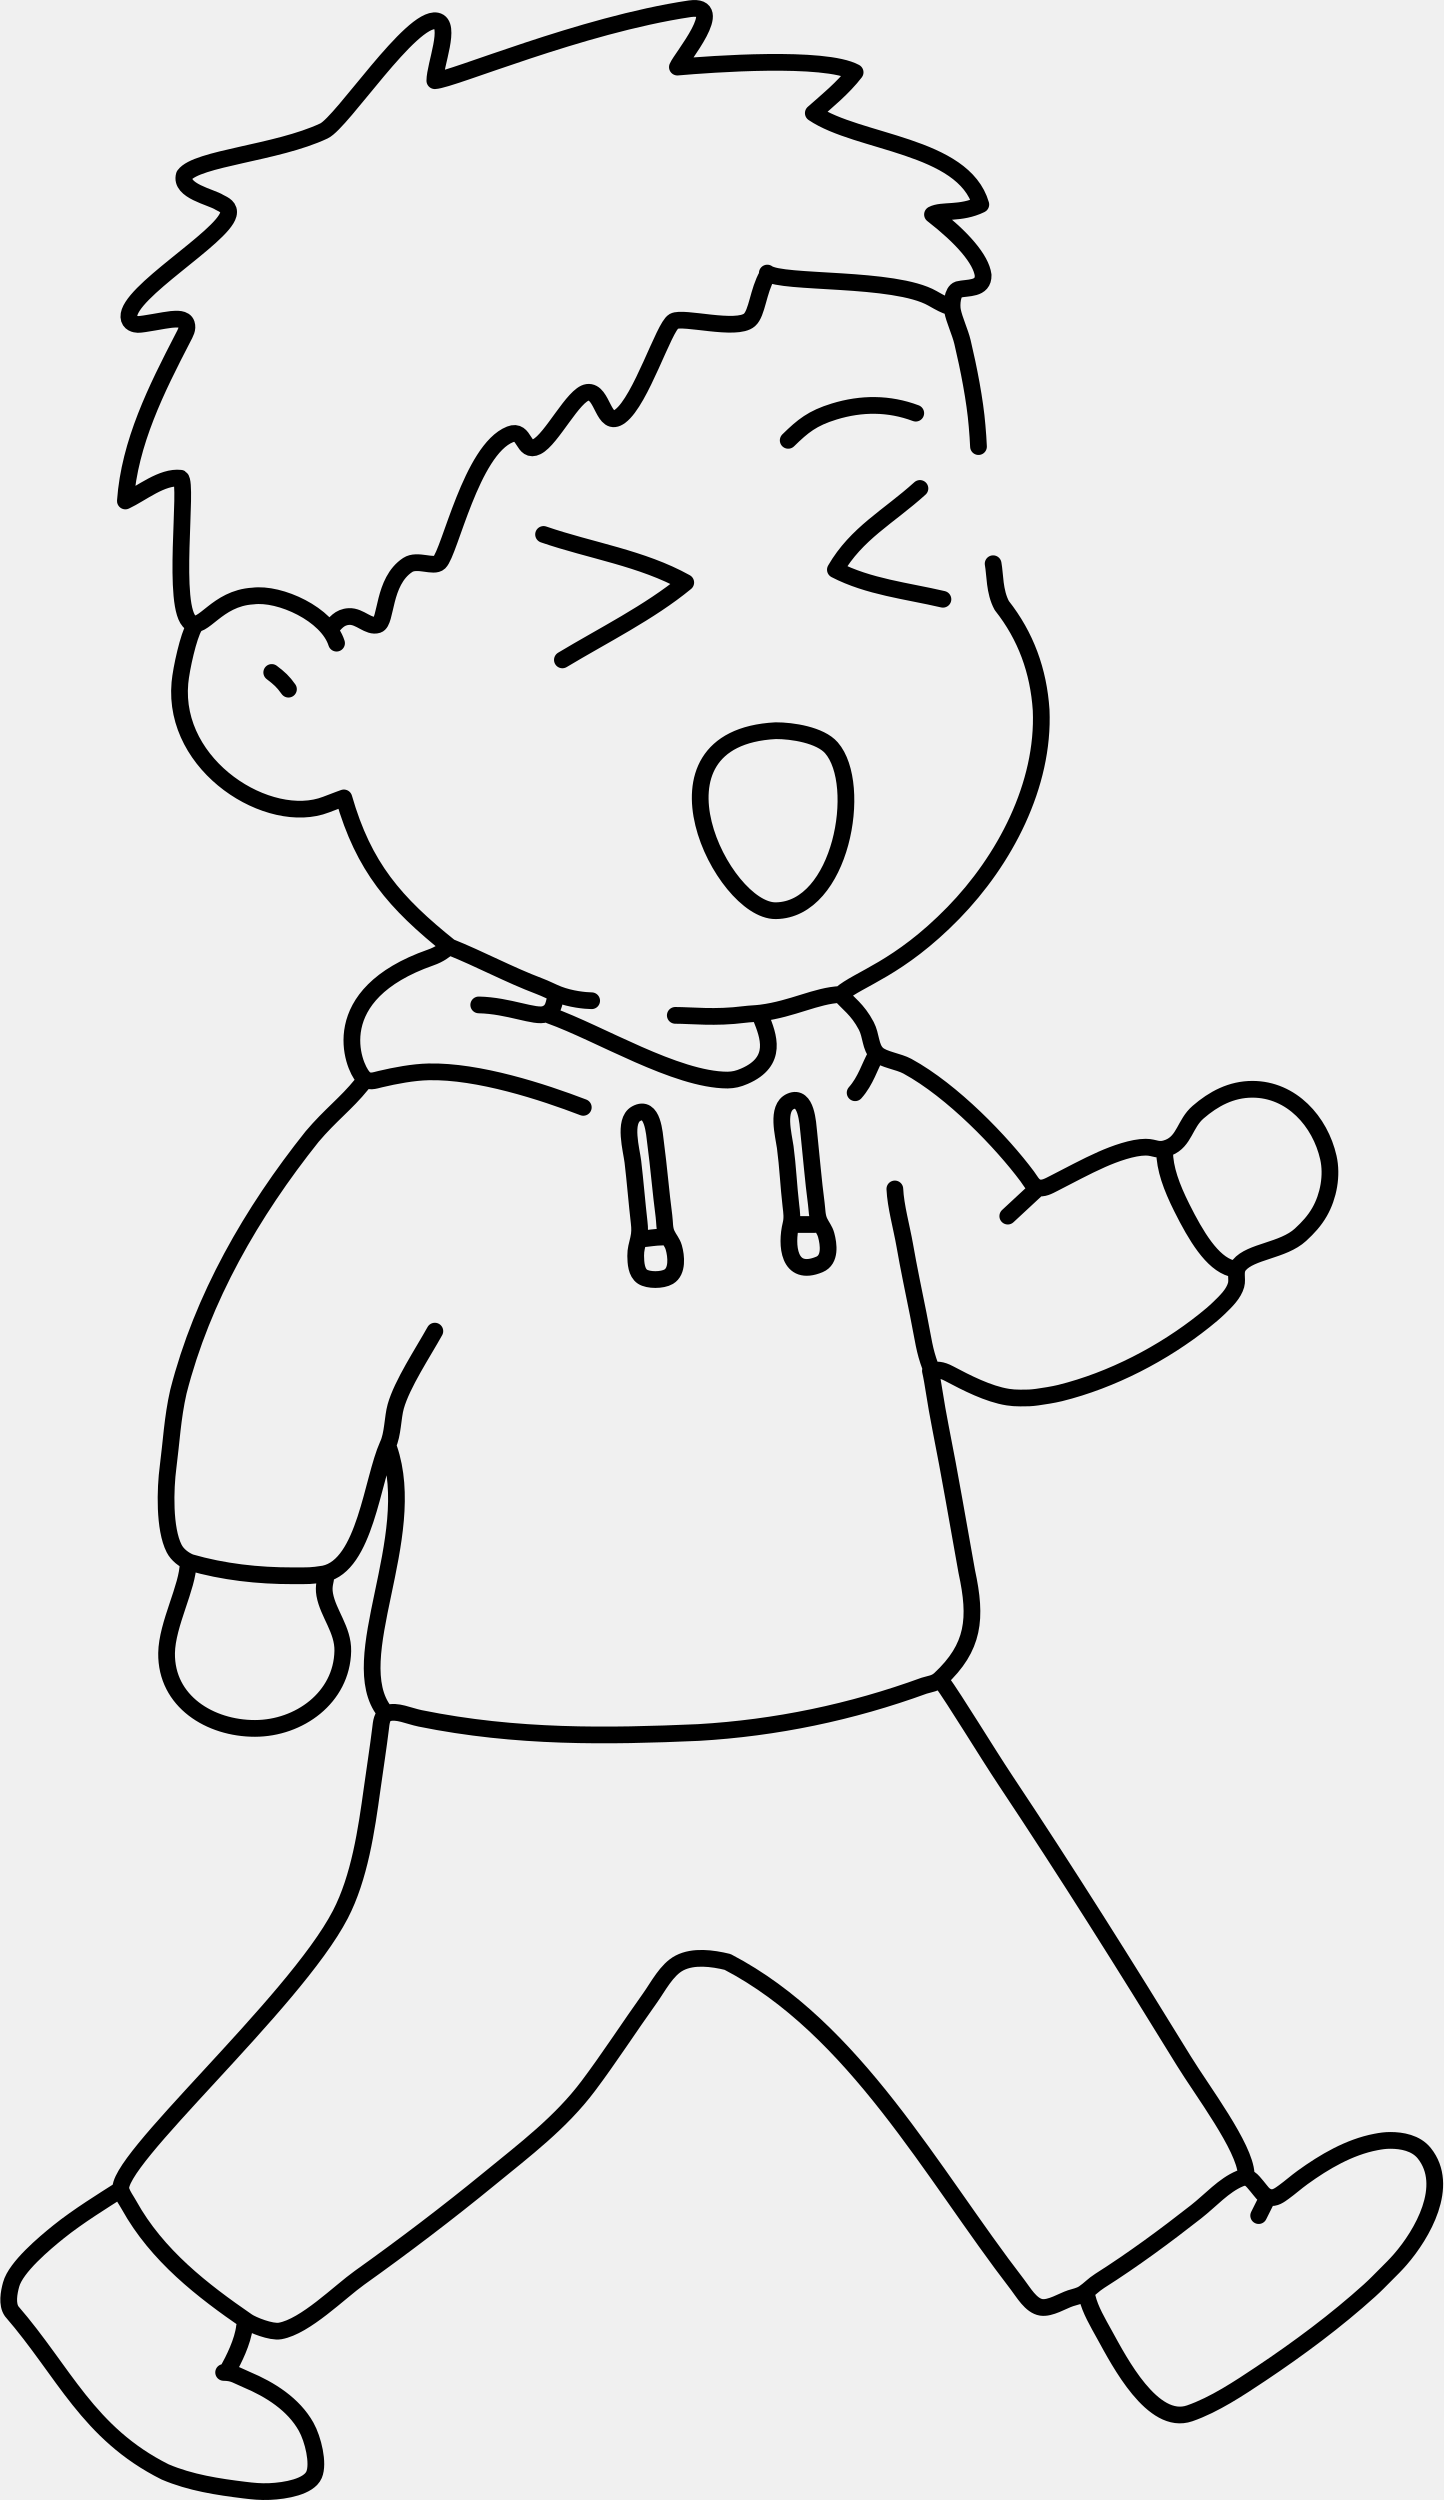
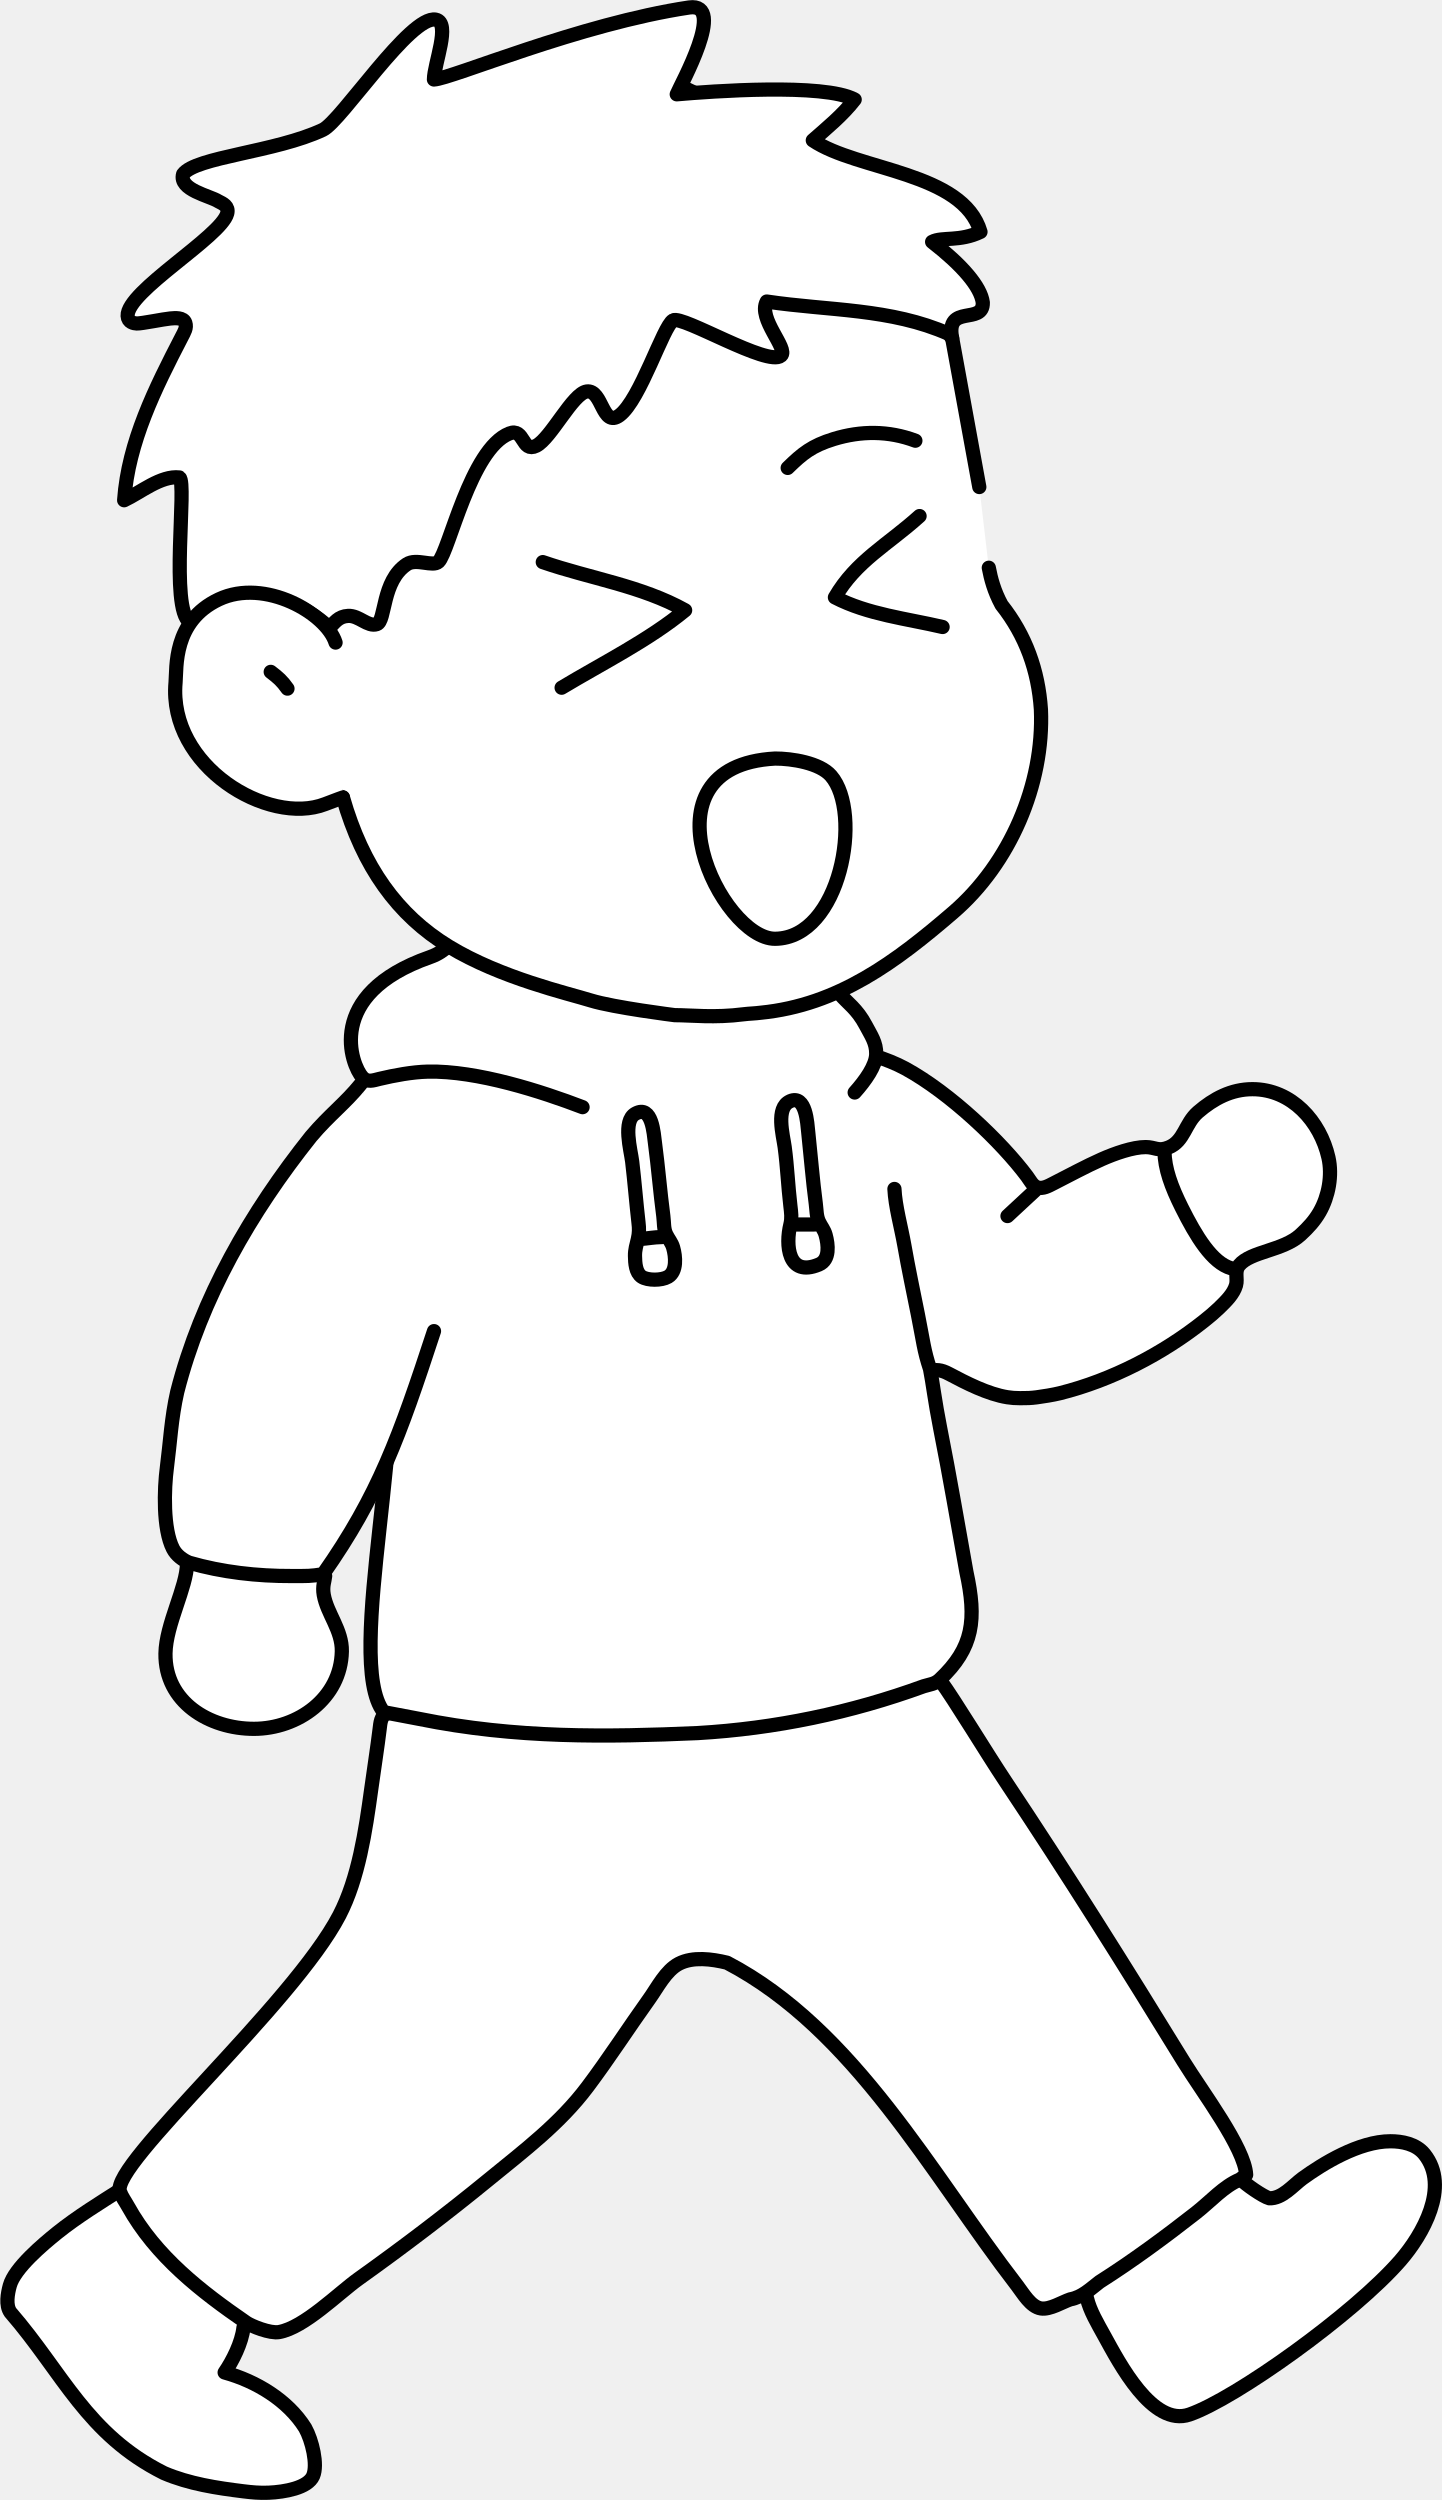
- <svg xmlns="http://www.w3.org/2000/svg" viewBox="0 0 182.595 316.336" role="img" aria-hidden="true">
-   <g id="layer1" transform="translate(-18.00399,14.84053)">
-     <path style="fill:none;stroke:currentColor;stroke-width:2.117;stroke-linecap:round;stroke-linejoin:round;stroke-dasharray:none" d="m 60.59,66.543 c -1.153,-3.664 -7.175,-6.414 -10.583,-5.965 -4.624,0.265 -6.305,4.393 -7.853,3.374 -2.532,-1.665 -0.313,-17.623 -1.302,-18.279 -2.341,-0.268 -4.926,1.914 -6.984,2.878 0.523,-7.373 3.94,-14.181 7.279,-20.637 0.325,-0.64 0.653,-1.142 0.45,-1.768 -0.231,-0.713 -1.265,-0.626 -1.908,-0.568 -0.839,0.076 -3.616,0.655 -4.228,0.634 -0.338,-0.012 -1.112,-0.137 -1.153,-0.959 C 34.152,22.169 46.126,15.223 46.891,12.307 47.136,11.371 46.32,11.048 45.771,10.764 44.697,10.069 40.742,9.326 41.322,7.335 42.884,5.168 53.032,4.538 58.992,1.728 61.295,0.641 70.051,-12.813 73.25,-12.194 c 1.949,0.377 -0.22,5.584 -0.225,7.564 2.204,-0.101 18.392,-7.031 32.279,-9.104 4.756,-0.656 -1.119,6.222 -1.587,7.384 4.265,-0.371 18.618,-1.437 22.49,0.661 -1.54,1.996 -3.606,3.668 -5.292,5.159 5.659,3.835 18.991,3.974 21.196,11.568 -2.586,1.259 -4.896,0.614 -6.115,1.264 3.78,2.931 6.143,5.668 6.408,7.673 0.051,1.855 -1.976,1.527 -3.148,1.823 -0.748,0.245 -0.878,1.896 -0.727,2.674 0.228,1.174 0.963,2.709 1.263,3.969 0.788,3.314 1.584,7.398 1.844,10.583 0.088,1.076 0.144,1.721 0.181,2.646 M 115.094,19.711 c 1.818,1.399 16.082,0.441 20.902,3.199 1.075,0.615 1.539,0.85 2.117,1.035 m -23.019,-3.969 c -1.171,2.022 -1.277,4.797 -2.252,5.661 -1.631,1.446 -8.414,-0.483 -9.582,0.177 -1.249,0.706 -4.145,10.039 -6.774,12.002 -2.203,1.645 -2.151,-3.281 -4.15,-3.008 -1.766,0.242 -4.525,5.928 -6.392,6.862 -1.834,0.917 -1.457,-2.319 -3.396,-1.55 -4.903,1.946 -7.611,14.92 -8.947,16.207 -0.714,0.689 -2.796,-0.476 -4.006,0.321 -3.191,2.101 -2.653,7.201 -3.799,7.569 -1.154,0.371 -2.235,-1.114 -3.62,-1.046 -1.258,0.061 -1.723,0.883 -2.381,1.52 m 57.944,-23.812 c 1.861,-1.821 3.046,-2.798 5.821,-3.65 3.445,-1.058 6.932,-1.06 10.319,0.21 m 0.529,9.525 c -3.966,3.59 -8.032,5.67 -10.7,10.28 4.171,2.166 9.057,2.68 13.61,3.743 M 86.783,52.784 c 5.966,2.059 12.424,2.986 17.992,6.085 -4.576,3.769 -10.483,6.706 -15.61,9.79 M 143.669,56.489 c 0.257,1.367 0.142,3.534 1.095,5.292 3.056,3.868 4.65,8.281 4.98,13.229 0.415,9.484 -4.618,19.013 -11.106,25.665 -6.938,7.112 -11.956,8.295 -14.284,10.319 0.912,1.119 2.148,1.848 3.261,3.969 0.649,1.236 0.5,2.703 1.386,3.546 0.771,0.733 2.697,0.951 3.82,1.564 5.733,3.13 11.962,9.648 15.163,13.939 0.401,0.538 0.689,1.193 1.31,1.404 0.69,0.235 1.397,-0.183 2.048,-0.514 1.968,-1.001 4.052,-2.143 6.085,-3.042 1.631,-0.721 3.917,-1.545 5.556,-1.543 1.19,10e-4 1.569,0.586 2.899,0.047 1.998,-0.809 2.045,-3.025 3.717,-4.473 1.971,-1.708 4.209,-2.9 6.878,-2.9 4.95,0 8.576,4.065 9.61,8.641 0.511,2.26 0.022,4.899 -1.111,6.879 -0.645,1.127 -1.437,1.986 -2.413,2.886 -2.199,2.028 -6.304,2.083 -7.752,3.843 -0.641,0.78 -0.167,1.701 -0.403,2.531 -0.309,1.09 -1.232,2.004 -2.164,2.9 -0.632,0.608 -1.151,1.038 -1.852,1.597 -5.21,4.156 -11.686,7.529 -18.256,9.162 -0.814,0.202 -2.138,0.411 -2.91,0.516 -0.733,0.1 -1.233,0.121 -2.117,0.111 -0.643,-0.007 -1.03,-0.028 -1.587,-0.115 -2.467,-0.385 -5.25,-1.822 -7.408,-2.965 -1.019,-0.54 -1.584,-0.528 -2.381,-0.358 0.34,1.425 0.621,3.878 1.27,7.144 1.207,6.071 2.232,12.158 3.33,18.256 1.292,5.952 0.94,9.566 -3.398,13.622 -0.627,0.559 -1.163,0.563 -1.996,0.816 -9.197,3.356 -18.798,5.36 -28.575,5.925 -11.422,0.501 -23.004,0.687 -35.19,-1.789 -1.459,-0.297 -2.968,-1.058 -4.153,-0.642 -0.714,0.251 -0.775,1.196 -0.861,1.912 -0.268,2.248 -0.757,5.39 -1.072,7.673 -0.712,5.167 -1.588,11.192 -4.018,15.875 -5.852,11.279 -28.95,31.533 -27.742,34.925 0.254,0.714 0.62,1.154 1.007,1.852 3.531,6.373 9.291,10.813 14.954,14.708 0.656,0.451 3.025,1.411 4.158,1.211 3.188,-0.565 7.508,-4.92 10.054,-6.735 5.565,-3.968 11.204,-8.249 16.404,-12.511 4.532,-3.714 9.041,-7.106 12.534,-11.754 2.656,-3.535 5.215,-7.497 7.802,-11.113 1.04,-1.454 2.107,-3.604 3.742,-4.452 1.771,-0.918 4.153,-0.598 6.084,-0.132 16.119,8.412 25.84,26.769 36.685,40.831 0.739,0.959 1.693,2.674 3.003,2.878 1.137,0.178 2.709,-0.822 3.704,-1.153 0.56,-0.187 1.146,-0.267 1.695,-0.639 0.726,-0.492 1.188,-1.042 2.01,-1.564 4.182,-2.652 8.324,-5.711 12.17,-8.727 1.891,-1.483 3.515,-3.362 5.556,-4.211 1.118,-0.465 1.513,0.22 2.169,0.982 0.523,0.608 0.811,1.2 1.559,1.391 0.704,0.18 1.312,-0.293 1.828,-0.666 0.799,-0.577 1.559,-1.258 2.381,-1.852 2.76,-1.995 5.897,-3.838 9.26,-4.482 0.672,-0.129 1.191,-0.205 1.852,-0.205 1.412,0 3.225,0.303 4.286,1.629 3.289,4.112 -0.24,10.226 -3.04,13.445 -0.607,0.698 -1.128,1.203 -1.776,1.852 -0.777,0.778 -1.32,1.352 -2.117,2.072 -4.204,3.797 -8.952,7.33 -13.758,10.54 -2.746,1.834 -5.896,3.926 -8.996,4.999 -4.682,1.621 -8.891,-6.529 -10.767,-9.938 -0.851,-1.545 -1.815,-3.15 -2.198,-4.763 M 42.598,64.426 c -0.732,1.147 -1.666,5.322 -1.83,7.144 -0.957,10.601 11.309,18.193 18.499,15.397 1.453,-0.565 2.249,-0.845 2.249,-0.845 2.518,8.772 6.45,13.281 13.417,18.859 3.809,1.525 7.458,3.509 11.322,4.968 0.775,0.287 1.675,0.759 2.381,1.033 1.58,0.612 3.411,0.798 4.233,0.805 M 52.387,70.247 c 0.986,0.753 1.424,1.142 2.117,2.117 m 61.648,5.252 c 2.106,-0.007 5.641,0.543 7.057,2.168 4.066,4.668 1.237,20.54 -7.057,20.612 -6.713,0.058 -17.626,-21.843 0,-22.779 M 74.682,105.061 c -0.428,0.328 -0.999,0.841 -2.186,1.256 -13.408,4.695 -9.875,13.703 -8.519,15.171 0.661,0.715 1.368,0.403 2.169,0.213 1.876,-0.444 4.141,-0.871 6.085,-0.915 6.283,-0.144 14.474,2.537 19.579,4.494 m -3.44,-14.287 c -0.3,1.29 -0.327,2.075 -1.358,2.482 -1.255,0.495 -4.615,-1.081 -8.431,-1.159 m 24.871,1.323 c 2.072,0 5.026,0.364 8.731,-0.112 0.714,-0.092 1.404,-0.097 2.117,-0.188 3.992,-0.51 6.999,-2.213 10.054,-2.346 m -36.777,2.646 c 6.309,2.255 15.967,8.18 22.49,8.188 0.778,-0.019 1.329,-0.144 2.117,-0.483 4.358,-1.872 3.025,-5.161 2.117,-7.44 m 14.552,4.763 c -0.793,1.368 -1.294,3.256 -2.646,4.763 m -62.442,-1.058 c -1.965,2.436 -3.952,3.865 -6.277,6.615 -7.613,9.553 -13.883,20.389 -16.914,32.279 -0.752,3.304 -0.903,6.48 -1.303,9.525 -0.364,2.775 -0.512,7.803 0.766,10.308 0.417,0.818 1.241,1.424 2.033,1.758 4.185,1.212 8.612,1.701 12.965,1.692 2.118,0 2.299,0.027 3.969,-0.232 5.207,-1.081 6.086,-11.899 8.066,-16.303 0.654,-1.34 0.609,-3.476 1.009,-4.896 0.8,-2.841 3.449,-6.824 4.948,-9.525 M 118.033,124.523 c 2.022,-0.89 2.188,2.802 2.309,3.933 0.317,2.956 0.562,6.062 0.95,8.996 0.11,0.834 0.076,1.601 0.409,2.306 0.287,0.609 0.661,1.019 0.838,1.667 0.331,1.209 0.572,3.135 -0.846,3.728 -3.961,1.657 -4.234,-2.51 -3.612,-5.055 0.203,-0.83 0.103,-1.495 -0.001,-2.381 -0.289,-2.454 -0.387,-4.954 -0.717,-7.408 -0.204,-1.514 -1.172,-4.974 0.67,-5.785 m -19.547,1.564 c 2.136,-1.196 2.323,2.569 2.473,3.692 0.407,3.051 0.658,6.223 1.058,9.26 0.111,0.84 0.03,1.591 0.369,2.306 0.289,0.611 0.687,1.012 0.875,1.667 0.318,1.108 0.503,3.015 -0.642,3.693 -0.816,0.483 -2.582,0.483 -3.317,0 -0.782,-0.514 -0.849,-1.741 -0.862,-2.638 -0.012,-0.798 0.188,-1.369 0.357,-2.117 0.175,-0.775 0.174,-1.321 0.082,-2.117 -0.273,-2.346 -0.508,-5.283 -0.794,-7.673 -0.175,-1.465 -1.228,-5.161 0.401,-6.073 m 66.879,4.75 c 0.018,2.196 0.865,4.51 2.182,7.144 1.79,3.581 3.823,6.982 6.284,7.673 m -42.598,-10.054 c 0.093,2.159 0.864,4.886 1.257,7.144 0.506,2.908 1.13,5.847 1.707,8.731 0.679,3.398 0.749,4.507 1.535,6.615 m 13.494,-22.49 -3.704,3.44 m -27.252,1.058 h 2.91 m -22.225,1.852 c 1.294,-0.102 1.744,-0.241 2.91,-0.265 m -34.66,26.723 c 3.928,11.401 -5.743,26.693 -0.529,33.337 m -24.871,-18.785 c -0.002,2.949 -2.675,7.715 -2.723,11.377 -0.079,6.117 5.513,9.534 11.189,9.525 5.562,-0.009 10.983,-3.874 11.108,-9.79 0.057,-2.7 -1.861,-4.742 -2.287,-7.144 -0.197,-1.11 0.125,-1.754 0.174,-2.381 m 77.787,13.229 c 1.816,2.5 5.812,9.112 8.202,12.7 7.725,11.599 15.222,23.534 22.54,35.454 2.329,3.793 7.731,10.917 7.887,14.287 m -142.61,2.117 c -1.852,1.189 -5.204,3.247 -7.673,5.24 -1.755,1.417 -5.391,4.447 -5.992,6.666 -0.273,1.009 -0.551,2.485 0.079,3.384 6.628,7.649 9.635,15.425 19.406,20.315 3.202,1.369 6.705,1.894 10.054,2.305 1.046,0.128 2.005,0.23 3.175,0.179 2.022,-0.088 4.968,-0.598 5.624,-2.126 0.613,-1.426 -0.123,-4.495 -1.002,-6.066 -1.597,-2.853 -4.55,-4.715 -7.533,-5.967 -1.27,-0.533 -1.606,-0.895 -2.91,-0.912 m 132.027,-21.96 -1.058,2.117 M 48.948,279.532 c -0.21,1.933 -1.396,4.262 -2.117,5.556" id="path7" />
+ <svg xmlns="http://www.w3.org/2000/svg" viewBox="0 0 26.866 46.579" role="img" aria-hidden="true">
+   <g id="layer1" transform="translate(-18.20542,14.64621)" style="display:inline">
+     <path d="m 22.742,28.719 c -0.031,0.285 -0.206,0.628 -0.351,0.838 0.585,0.161 1.175,0.515 1.5,1.033 0.13,0.232 0.238,0.684 0.148,0.894 -0.097,0.225 -0.531,0.3 -0.829,0.313 -0.172,0.007 -0.314,-0.007 -0.468,-0.026 -0.494,-0.061 -1.01,-0.138 -1.482,-0.34 -1.44,-0.721 -1.883,-1.867 -2.86,-2.994 -0.093,-0.133 -0.052,-0.35 -0.012,-0.499 0.089,-0.327 0.624,-0.774 0.883,-0.983 0.364,-0.294 0.858,-0.597 1.131,-0.772" style="fill:#ffffff;fill-opacity:1;stroke:currentColor;stroke-width:0.265;stroke-linecap:round;stroke-linejoin:round;stroke-dasharray:none" id="path1-8" />
+     <path d="m 41.324,25.956 c 0.077,0.09 0.42,0.327 0.53,0.355 0.239,0.011 0.441,-0.239 0.62,-0.371 0.372,-0.269 1.05,-0.691 1.638,-0.691 0.208,0 0.475,0.045 0.632,0.24 0.485,0.606 -0.035,1.507 -0.448,1.982 -0.867,0.997 -3.072,2.573 -3.928,2.869 -0.69,0.239 -1.31,-0.962 -1.587,-1.465 -0.125,-0.228 -0.268,-0.464 -0.324,-0.702" style="fill:#ffffff;fill-opacity:1;stroke:currentColor;stroke-width:0.265;stroke-linecap:round;stroke-linejoin:round;stroke-dasharray:none" id="path1-2" />
+     <path style="display:inline;fill:#ffffff;fill-opacity:1;stroke:currentColor;stroke-width:0.265;stroke-linecap:round;stroke-linejoin:round;stroke-dasharray:none" d="m 25.406,17.284 c -0.105,0.037 -0.114,0.176 -0.127,0.282 -0.04,0.331 -0.112,0.794 -0.158,1.131 -0.105,0.762 -0.234,1.65 -0.592,2.34 -0.863,1.662 -4.267,4.648 -4.089,5.148 0.037,0.105 0.091,0.17 0.148,0.273 0.52,0.939 1.37,1.594 2.204,2.168 0.097,0.067 0.446,0.208 0.613,0.178 0.47,-0.083 1.107,-0.725 1.482,-0.993 0.82,-0.585 1.651,-1.216 2.418,-1.844 0.668,-0.547 1.333,-1.047 1.847,-1.732 0.392,-0.521 0.769,-1.105 1.15,-1.638 0.153,-0.214 0.311,-0.531 0.552,-0.656 0.261,-0.135 0.612,-0.088 0.897,-0.019 2.376,1.24 3.809,3.946 5.407,6.018 0.109,0.141 0.25,0.394 0.443,0.424 0.168,0.026 0.399,-0.121 0.546,-0.17 0.221,-0.04 0.374,-0.194 0.546,-0.325 0.616,-0.391 1.227,-0.842 1.794,-1.286 0.279,-0.219 0.518,-0.496 0.819,-0.621 l 0.117,-0.089 C 41.399,25.376 40.603,24.326 40.259,23.767 39.181,22.01 38.076,20.25 36.937,18.541 36.585,18.012 35.996,17.037 35.728,16.669" id="path7" />
+   </g>
+   <g id="layer7" style="display:inline">
+     <path d="m 21.696,21.448 c 0.003,0.324 0.128,0.665 0.322,1.053 0.264,0.528 0.563,1.029 0.926,1.131 m -3.627,-1.482 -0.546,0.507 m -1.443,2.886 c 0.117,-0.025 0.201,-0.027 0.351,0.053 0.318,0.169 0.728,0.38 1.092,0.437 0.082,0.013 0.139,0.016 0.234,0.017 0.13,0.001 0.204,-0.002 0.312,-0.016 0.114,-0.015 0.309,-0.046 0.429,-0.076 0.968,-0.241 1.923,-0.738 2.691,-1.35 0.103,-0.082 0.18,-0.146 0.273,-0.235 0.137,-0.132 0.273,-0.267 0.319,-0.427 0.035,-0.122 -0.035,-0.258 0.059,-0.373 0.213,-0.26 0.818,-0.268 1.143,-0.567 0.144,-0.133 0.261,-0.259 0.356,-0.425 0.167,-0.292 0.239,-0.681 0.164,-1.014 -0.152,-0.674 -0.687,-1.274 -1.416,-1.274 -0.393,0 -0.723,0.176 -1.014,0.427 -0.246,0.214 -0.253,0.54 -0.548,0.659 -0.196,0.079 -0.252,-0.007 -0.427,-0.007 -0.242,-2.65e-4 -0.579,0.121 -0.819,0.227 -0.3,0.133 -0.607,0.301 -0.897,0.448 -0.096,0.049 -0.2,0.11 -0.302,0.076 -0.092,-0.031 -0.134,-0.128 -0.193,-0.207 -0.472,-0.632 -1.425,-1.548 -2.27,-2.009 -0.165,-0.09 -0.384,-0.177 -0.563,-0.231" style="display:inline;fill:#ffffff;fill-opacity:1;stroke:currentColor;stroke-width:0.265;stroke-linecap:round;stroke-linejoin:round;stroke-dasharray:none" id="path1-43" />
+   </g>
+   <g id="layer5" style="display:inline">
+     <path id="path1-22" style="display:inline;fill:#ffffff;fill-opacity:1;stroke:none;stroke-width:0.265;stroke-linecap:round;stroke-linejoin:round;stroke-dasharray:none" d="m 8.33,17.649 c -0.063,0.048 -0.147,0.124 -0.322,0.186 -1.976,0.692 -1.456,2.02 -1.256,2.236 0.169,0.002 -0.236,1.38 -0.182,2.494 0.053,1.114 0.565,1.965 0.565,1.965 0.579,1.68 -0.754,6.391 0.015,7.37 l 0.663,0.125 c 1.796,0.365 3.503,0.337 5.187,0.264 1.441,-0.083 2.856,-0.379 4.212,-0.873 0.123,-0.037 0.202,-0.038 0.295,-0.12 0.639,-0.598 0.691,-1.131 0.501,-2.008 -0.162,-0.899 -0.313,-1.796 -0.491,-2.691 -0.096,-0.481 -0.137,-0.843 -0.187,-1.092 -0.116,-0.35 0.399,-0.663 0.299,-1.164 -0.085,-0.425 -0.427,-0.796 -0.502,-1.225 -0.058,-0.333 0.216,-1.147 0.203,-1.466 0,0 -1.007,-1.844 -1.003,-2.007 0.005,-0.215 -0.098,-0.352 -0.193,-0.534 -0.164,-0.313 -0.346,-0.42 -0.481,-0.585 z" />
+     <path d="m 14.719,20.518 c 0.298,-0.131 0.322,0.413 0.34,0.58 0.047,0.436 0.083,0.894 0.14,1.326 0.016,0.123 0.011,0.236 0.06,0.34 0.042,0.09 0.098,0.15 0.124,0.246 0.049,0.178 0.084,0.462 -0.125,0.55 -0.584,0.244 -0.624,-0.37 -0.532,-0.745 0.03,-0.122 0.015,-0.22 -1.47e-4,-0.351 -0.043,-0.362 -0.057,-0.73 -0.106,-1.092 -0.03,-0.223 -0.173,-0.733 0.099,-0.853 m -2.881,0.231 c 0.315,-0.176 0.342,0.379 0.365,0.544 0.06,0.45 0.097,0.917 0.156,1.365 0.016,0.124 0.004,0.235 0.054,0.34 0.043,0.09 0.101,0.149 0.129,0.246 0.047,0.163 0.074,0.444 -0.095,0.544 -0.12,0.071 -0.381,0.071 -0.489,0 -0.115,-0.076 -0.125,-0.257 -0.127,-0.389 -0.002,-0.118 0.028,-0.202 0.053,-0.312 0.026,-0.114 0.026,-0.195 0.012,-0.312 -0.04,-0.346 -0.075,-0.779 -0.117,-1.131 -0.026,-0.216 -0.181,-0.761 0.059,-0.895 m 4.827,1.402 c 0.014,0.318 0.127,0.72 0.185,1.053 0.075,0.429 0.167,0.862 0.252,1.287 0.1,0.501 0.11,0.664 0.226,1.014 0.05,0.249 0.092,0.611 0.187,1.092 0.178,0.895 0.329,1.792 0.491,2.691 0.19,0.877 0.139,1.41 -0.501,2.008 -0.092,0.082 -0.171,0.083 -0.294,0.12 -1.356,0.495 -2.771,0.79 -4.212,0.873 -1.683,0.074 -3.391,0.101 -5.187,-0.264 L 7.149,31.9 C 6.381,30.921 7.713,26.21 7.135,24.53 m 7.619,-1.716 h 0.429 m -3.276,0.273 c 0.191,-0.015 0.257,-0.035 0.429,-0.039" style="display:inline;fill:none;fill-opacity:1;stroke:currentColor;stroke-width:0.265;stroke-linecap:round;stroke-linejoin:round;stroke-dasharray:none" id="path1" />
+     <path d="m 8.329,17.649 c -0.063,0.048 -0.147,0.124 -0.322,0.185 -1.976,0.692 -1.456,2.02 -1.256,2.236 0.097,0.105 0.202,0.059 0.32,0.031 0.277,-0.066 0.61,-0.128 0.897,-0.135 0.926,-0.021 2.133,0.374 2.886,0.662 m 5.07,-0.273 c 0.199,-0.222 0.396,-0.499 0.401,-0.714 0.005,-0.215 -0.098,-0.352 -0.193,-0.534 -0.164,-0.313 -0.346,-0.42 -0.481,-0.585" style="display:inline;fill:none;fill-opacity:1;stroke:currentColor;stroke-width:0.265;stroke-linecap:round;stroke-linejoin:round;stroke-dasharray:none" id="path1-431" />
+   </g>
+   <g id="layer6" style="display:inline">
+     <path d="m 6.72,20.2 c -0.29,0.359 -0.583,0.57 -0.925,0.975 -1.122,1.408 -2.046,3.005 -2.493,4.758 -0.111,0.487 -0.133,0.955 -0.192,1.404 -0.054,0.409 -0.076,1.15 0.113,1.519 0.062,0.121 0.183,0.21 0.3,0.259 0.617,0.179 1.269,0.251 1.911,0.249 0.312,0 0.339,0.004 0.585,-0.034 1.033,-1.471 1.423,-2.566 2.067,-4.529 m -4.602,4.329 c -2.79e-4,0.435 -0.394,1.137 -0.401,1.677 -0.012,0.902 0.813,1.405 1.649,1.404 0.82,-0.001 1.619,-0.571 1.637,-1.443 0.008,-0.398 -0.274,-0.699 -0.337,-1.053 -0.029,-0.164 0.018,-0.259 0.026,-0.351" style="display:inline;fill:#ffffff;fill-opacity:1;stroke:currentColor;stroke-width:0.265;stroke-linecap:round;stroke-linejoin:round;stroke-dasharray:none" id="path1-9" />
+   </g>
+   <g id="layer3" style="display:inline">
+     <path id="path1-04" style="fill:#ffffff;fill-opacity:1;stroke:currentColor;stroke-width:0.265;stroke-linecap:round;stroke-linejoin:round;stroke-dasharray:none" d="M 18.246,9.074 17.74,6.3 c 0,0 -5.828,-9.063 -11.08,-3.288 -2.626,2.888 -3.305,6.883 -2.716,9.122 0.589,2.239 2.445,2.723 2.445,2.723 0.371,1.293 1.013,2.193 1.978,2.78 0.964,0.586 2.216,0.871 2.644,1.004 0.428,0.132 1.56,0.273 1.56,0.273 0.305,0 0.741,0.054 1.287,-0.017 0.105,-0.013 0.207,-0.014 0.312,-0.028 1.452,-0.142 2.532,-0.959 3.587,-1.867 1.056,-0.908 1.698,-2.385 1.637,-3.783 -0.049,-0.729 -0.283,-1.38 -0.734,-1.95 -0.14,-0.259 -0.199,-0.49 -0.237,-0.691" />
+     <path d="m 14.676,8.718 c 0.274,-0.268 0.449,-0.412 0.858,-0.538 0.508,-0.156 1.022,-0.156 1.521,0.031 m 0.078,1.404 c -0.585,0.529 -1.184,0.836 -1.577,1.515 0.615,0.319 1.335,0.395 2.006,0.552 m -7.449,-1.209 c 0.879,0.304 1.831,0.44 2.652,0.897 -0.674,0.556 -1.545,0.989 -2.301,1.443 m 3.978,1.32 c 0.31,-0.001 0.831,0.08 1.04,0.32 0.599,0.688 0.182,3.027 -1.04,3.038 -0.99,0.009 -2.598,-3.22 0,-3.358" style="display:inline;fill:none;stroke:currentColor;stroke-width:0.265;stroke-linecap:round;stroke-linejoin:round;stroke-dasharray:none" id="path1-0" />
+   </g>
+   <g id="layer2" style="display:inline">
+     <path d="M 4.692,11.092 C 4.011,11.132 3.763,11.74 3.535,11.59 3.162,11.344 3.489,8.992 3.343,8.896 2.998,8.856 2.617,9.178 2.313,9.32 2.39,8.233 2.894,7.23 3.386,6.278 3.434,6.184 3.483,6.11 3.453,6.017 3.419,5.912 3.266,5.925 3.171,5.934 3.048,5.945 2.638,6.03 2.548,6.027 2.498,6.025 2.384,6.007 2.378,5.886 2.356,5.431 4.12,4.408 4.233,3.978 4.269,3.84 4.149,3.792 4.068,3.75 3.91,3.648 3.327,3.538 3.412,3.245 3.643,2.925 5.138,2.833 6.017,2.418 6.356,2.258 7.647,0.275 8.118,0.366 8.406,0.422 8.086,1.189 8.085,1.481 8.41,1.466 10.796,0.445 12.843,0.139 c 0.701,-0.097 -0.165,1.446 -0.234,1.618 0.629,-0.055 2.744,-0.212 3.315,0.098 -0.227,0.294 -0.532,0.541 -0.78,0.76 0.834,0.565 2.799,0.586 3.124,1.705 -0.381,0.186 -0.722,0.09 -0.901,0.186 0.557,0.432 0.906,0.835 0.944,1.131 0.012,0.426 -0.697,0.017 -0.571,0.663 l -0.061,-0.078 c -1.084,-0.481 -2.242,-0.431 -3.393,-0.604 -0.173,0.318 0.41,0.881 0.266,1.008 C 14.312,6.839 12.714,5.871 12.542,5.969 12.358,6.073 11.931,7.448 11.543,7.738 11.219,7.98 11.226,7.254 10.932,7.294 10.671,7.33 10.265,8.168 9.99,8.306 9.719,8.441 9.775,7.964 9.489,8.077 c -0.723,0.287 -1.122,2.199 -1.319,2.389 -0.105,0.101 -0.412,-0.07 -0.59,0.047 -0.47,0.31 -0.391,1.061 -0.56,1.116 -0.17,0.055 -0.329,-0.164 -0.534,-0.154 -0.185,0.009 -0.254,0.13 -0.351,0.224 0,0 -0.243,-0.265 -0.69,-0.451 C 4.999,11.062 4.692,11.092 4.692,11.092 Z" style="fill:#ffffff;fill-opacity:1;stroke:currentColor;stroke-width:0.265;stroke-linecap:round;stroke-linejoin:round;stroke-dasharray:none" id="path1-4" />
+   </g>
+   <g id="layer4" style="display:inline">
+     <path d="M 6.252,11.972 C 6.082,11.432 4.936,10.762 4.077,11.167 3.217,11.573 3.295,12.444 3.271,12.713 3.13,14.275 4.998,15.394 6.057,14.982 6.271,14.899 6.389,14.858 6.389,14.858 m -1.345,-2.34 c 0.145,0.111 0.21,0.168 0.312,0.312" style="fill:#ffffff;fill-opacity:1;stroke:currentColor;stroke-width:0.265;stroke-linecap:round;stroke-linejoin:round;stroke-dasharray:none" id="path1-42" />
  </g>
</svg>
